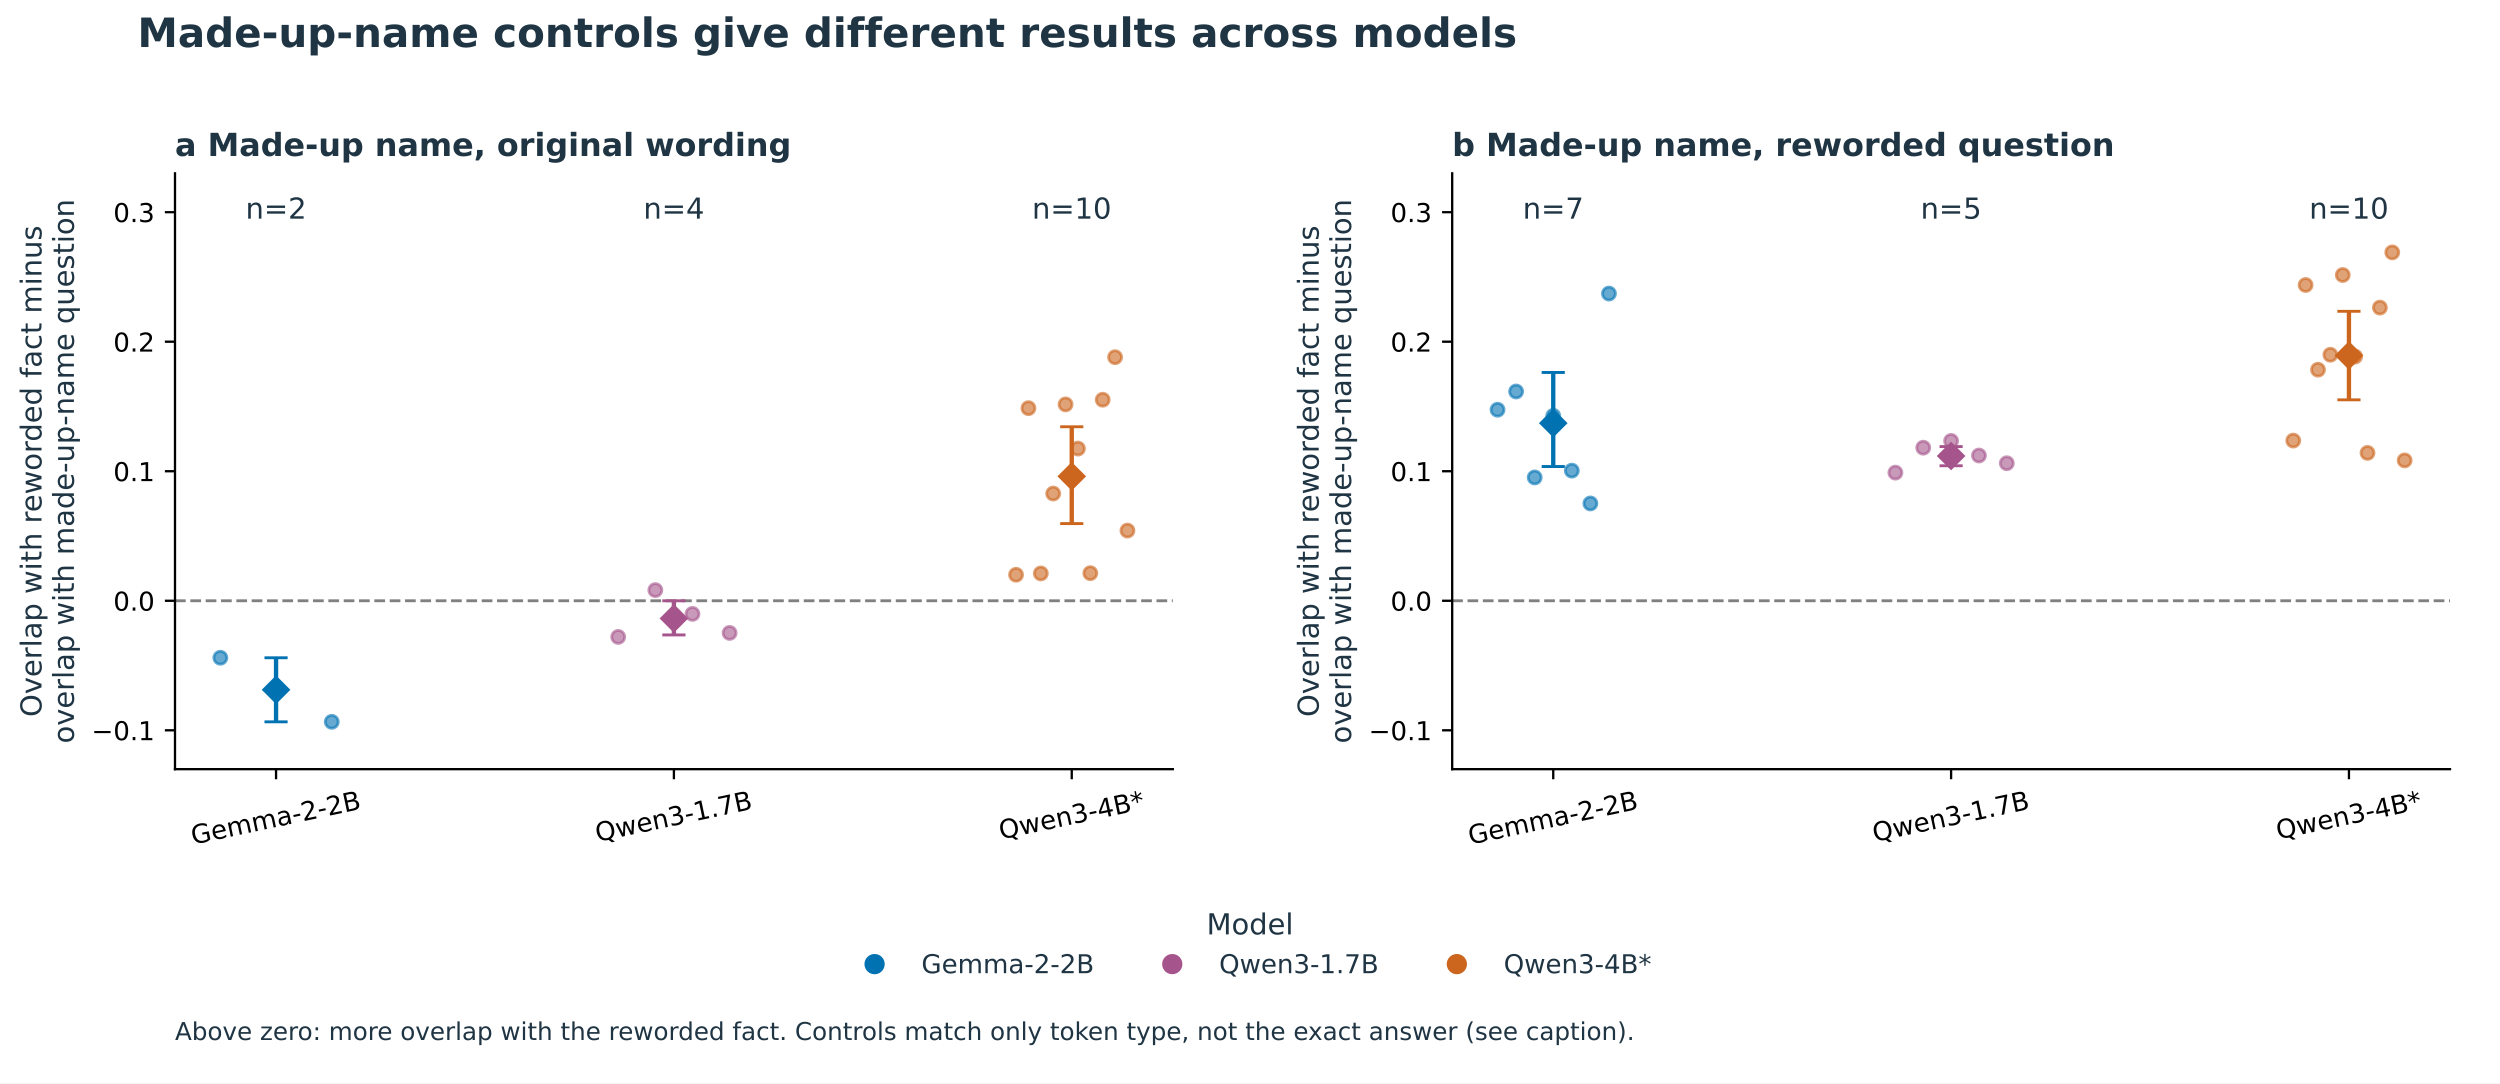
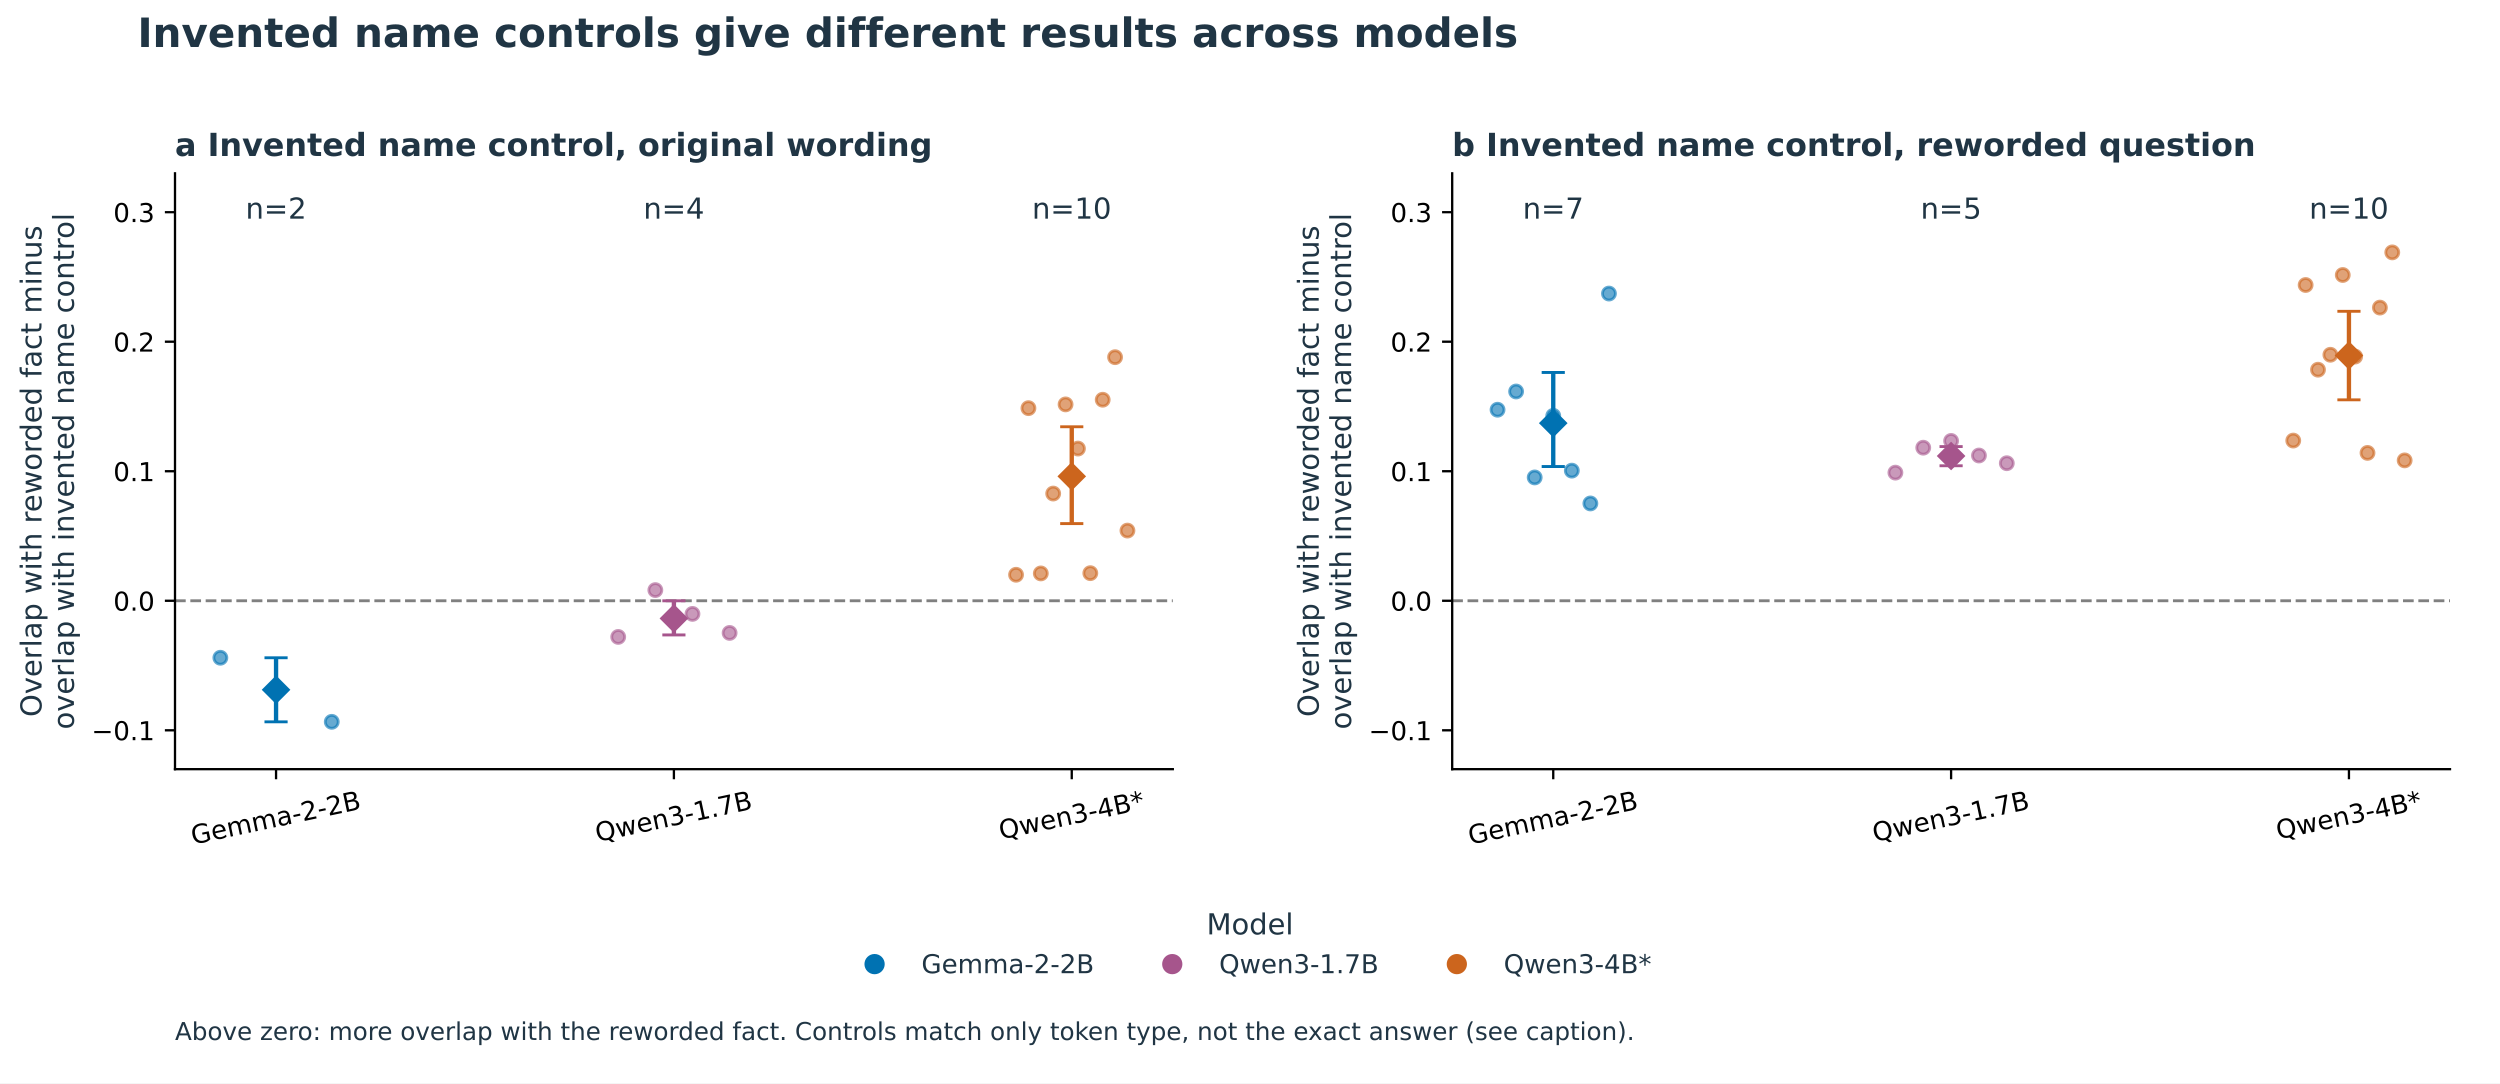
<svg xmlns="http://www.w3.org/2000/svg" xmlns:xlink="http://www.w3.org/1999/xlink" width="864pt" height="374.4pt" viewBox="0 0 864 374.4" version="1.1">
  <defs>
    <style type="text/css">*{stroke-linejoin: round; stroke-linecap: butt}</style>
  </defs>
  <g id="figure_1">
    <g id="patch_1">
      <path d="M 0 374.4  L 864 374.4  L 864 0  L 0 0  z " style="fill: #ffffff" />
    </g>
    <g id="axes_1">
      <g id="patch_2">
        <path d="M 60.48 265.824  L 405.322 265.824  L 405.322 59.904  L 60.48 59.904  z " style="fill: #ffffff" />
      </g>
      <g id="PathCollection_1">
        <defs>
-           <path id="m428a4cf536" d="M 0 2.236  C 0.593 2.236 1.162 2 1.581 1.581  C 2 1.162 2.236 0.593 2.236 0  C 2.236 -0.593 2 -1.162 1.581 -1.581  C 1.162 -2 0.593 -2.236 0 -2.236  C -0.593 -2.236 -1.162 -2 -1.581 -1.581  C -2 -1.162 -2.236 -0.593 -2.236 0  C -2.236 0.593 -2 1.162 -1.581 1.581  C -1.162 2 -0.593 2.236 0 2.236  z " style="stroke: #0072b2; stroke-opacity: 0.6" />
-         </defs>
-         <g clip-path="url(#pdf4bc5b410)">
-           <use xlink:href="#m428a4cf536" x="76.155" y="227.318" style="fill: #0072b2; fill-opacity: 0.6; stroke: #0072b2; stroke-opacity: 0.6" />
+           <path id="mce07e85812" d="M 0 2.236  C 0.593 2.236 1.162 2 1.581 1.581  C 2 1.162 2.236 0.593 2.236 0  C 2.236 -0.593 2 -1.162 1.581 -1.581  C 1.162 -2 0.593 -2.236 0 -2.236  C -0.593 -2.236 -1.162 -2 -1.581 -1.581  C -2 -1.162 -2.236 -0.593 -2.236 0  C -2.236 0.593 -2 1.162 -1.581 1.581  C -1.162 2 -0.593 2.236 0 2.236  z " style="stroke: #0072b2; stroke-opacity: 0.6" />
+         </defs>
+         <g clip-path="url(#p8b7d86ce95)">
+           <use xlink:href="#mce07e85812" x="76.155" y="227.318" style="fill: #0072b2; fill-opacity: 0.6; stroke: #0072b2; stroke-opacity: 0.6" />
        </g>
      </g>
      <g id="PathCollection_2">
-         <g clip-path="url(#pdf4bc5b410)">
-           <use xlink:href="#m428a4cf536" x="114.654" y="249.462" style="fill: #0072b2; fill-opacity: 0.6; stroke: #0072b2; stroke-opacity: 0.6" />
+         <g clip-path="url(#p8b7d86ce95)">
+           <use xlink:href="#mce07e85812" x="114.654" y="249.462" style="fill: #0072b2; fill-opacity: 0.6; stroke: #0072b2; stroke-opacity: 0.6" />
        </g>
      </g>
      <g id="PathCollection_3">
        <defs>
-           <path id="mbee455ad05" d="M 0 2.236  C 0.593 2.236 1.162 2 1.581 1.581  C 2 1.162 2.236 0.593 2.236 0  C 2.236 -0.593 2 -1.162 1.581 -1.581  C 1.162 -2 0.593 -2.236 0 -2.236  C -0.593 -2.236 -1.162 -2 -1.581 -1.581  C -2 -1.162 -2.236 -0.593 -2.236 0  C -2.236 0.593 -2 1.162 -1.581 1.581  C -1.162 2 -0.593 2.236 0 2.236  z " style="stroke: #a6558c; stroke-opacity: 0.6" />
-         </defs>
-         <g clip-path="url(#pdf4bc5b410)">
-           <use xlink:href="#mbee455ad05" x="213.651" y="220.12" style="fill: #a6558c; fill-opacity: 0.6; stroke: #a6558c; stroke-opacity: 0.6" />
+           <path id="m6ac0d9415f" d="M 0 2.236  C 0.593 2.236 1.162 2 1.581 1.581  C 2 1.162 2.236 0.593 2.236 0  C 2.236 -0.593 2 -1.162 1.581 -1.581  C 1.162 -2 0.593 -2.236 0 -2.236  C -0.593 -2.236 -1.162 -2 -1.581 -1.581  C -2 -1.162 -2.236 -0.593 -2.236 0  C -2.236 0.593 -2 1.162 -1.581 1.581  C -1.162 2 -0.593 2.236 0 2.236  z " style="stroke: #a6558c; stroke-opacity: 0.6" />
+         </defs>
+         <g clip-path="url(#p8b7d86ce95)">
+           <use xlink:href="#m6ac0d9415f" x="213.651" y="220.12" style="fill: #a6558c; fill-opacity: 0.6; stroke: #a6558c; stroke-opacity: 0.6" />
        </g>
      </g>
      <g id="PathCollection_4">
-         <g clip-path="url(#pdf4bc5b410)">
-           <use xlink:href="#mbee455ad05" x="226.485" y="203.935" style="fill: #a6558c; fill-opacity: 0.6; stroke: #a6558c; stroke-opacity: 0.6" />
+         <g clip-path="url(#p8b7d86ce95)">
+           <use xlink:href="#m6ac0d9415f" x="226.485" y="203.935" style="fill: #a6558c; fill-opacity: 0.6; stroke: #a6558c; stroke-opacity: 0.6" />
        </g>
      </g>
      <g id="PathCollection_5">
-         <g clip-path="url(#pdf4bc5b410)">
-           <use xlink:href="#mbee455ad05" x="239.318" y="212.162" style="fill: #a6558c; fill-opacity: 0.6; stroke: #a6558c; stroke-opacity: 0.6" />
+         <g clip-path="url(#p8b7d86ce95)">
+           <use xlink:href="#m6ac0d9415f" x="239.318" y="212.162" style="fill: #a6558c; fill-opacity: 0.6; stroke: #a6558c; stroke-opacity: 0.6" />
        </g>
      </g>
      <g id="PathCollection_6">
-         <g clip-path="url(#pdf4bc5b410)">
-           <use xlink:href="#mbee455ad05" x="252.151" y="218.74" style="fill: #a6558c; fill-opacity: 0.6; stroke: #a6558c; stroke-opacity: 0.6" />
+         <g clip-path="url(#p8b7d86ce95)">
+           <use xlink:href="#m6ac0d9415f" x="252.151" y="218.74" style="fill: #a6558c; fill-opacity: 0.6; stroke: #a6558c; stroke-opacity: 0.6" />
        </g>
      </g>
      <g id="PathCollection_7">
        <defs>
-           <path id="m0748b23276" d="M 0 2.236  C 0.593 2.236 1.162 2 1.581 1.581  C 2 1.162 2.236 0.593 2.236 0  C 2.236 -0.593 2 -1.162 1.581 -1.581  C 1.162 -2 0.593 -2.236 0 -2.236  C -0.593 -2.236 -1.162 -2 -1.581 -1.581  C -2 -1.162 -2.236 -0.593 -2.236 0  C -2.236 0.593 -2 1.162 -1.581 1.581  C -1.162 2 -0.593 2.236 0 2.236  z " style="stroke: #cc651d; stroke-opacity: 0.6" />
-         </defs>
-         <g clip-path="url(#pdf4bc5b410)">
-           <use xlink:href="#m0748b23276" x="351.148" y="198.638" style="fill: #cc651d; fill-opacity: 0.6; stroke: #cc651d; stroke-opacity: 0.6" />
+           <path id="mb3a9ea6d5a" d="M 0 2.236  C 0.593 2.236 1.162 2 1.581 1.581  C 2 1.162 2.236 0.593 2.236 0  C 2.236 -0.593 2 -1.162 1.581 -1.581  C 1.162 -2 0.593 -2.236 0 -2.236  C -0.593 -2.236 -1.162 -2 -1.581 -1.581  C -2 -1.162 -2.236 -0.593 -2.236 0  C -2.236 0.593 -2 1.162 -1.581 1.581  C -1.162 2 -0.593 2.236 0 2.236  z " style="stroke: #cc651d; stroke-opacity: 0.6" />
+         </defs>
+         <g clip-path="url(#p8b7d86ce95)">
+           <use xlink:href="#mb3a9ea6d5a" x="351.148" y="198.638" style="fill: #cc651d; fill-opacity: 0.6; stroke: #cc651d; stroke-opacity: 0.6" />
        </g>
      </g>
      <g id="PathCollection_8">
-         <g clip-path="url(#pdf4bc5b410)">
-           <use xlink:href="#m0748b23276" x="355.426" y="141.059" style="fill: #cc651d; fill-opacity: 0.6; stroke: #cc651d; stroke-opacity: 0.6" />
+         <g clip-path="url(#p8b7d86ce95)">
+           <use xlink:href="#mb3a9ea6d5a" x="355.426" y="141.059" style="fill: #cc651d; fill-opacity: 0.6; stroke: #cc651d; stroke-opacity: 0.6" />
        </g>
      </g>
      <g id="PathCollection_9">
-         <g clip-path="url(#pdf4bc5b410)">
-           <use xlink:href="#m0748b23276" x="359.704" y="198.173" style="fill: #cc651d; fill-opacity: 0.6; stroke: #cc651d; stroke-opacity: 0.6" />
+         <g clip-path="url(#p8b7d86ce95)">
+           <use xlink:href="#mb3a9ea6d5a" x="359.704" y="198.173" style="fill: #cc651d; fill-opacity: 0.6; stroke: #cc651d; stroke-opacity: 0.6" />
        </g>
      </g>
      <g id="PathCollection_10">
-         <g clip-path="url(#pdf4bc5b410)">
-           <use xlink:href="#m0748b23276" x="363.981" y="170.572" style="fill: #cc651d; fill-opacity: 0.6; stroke: #cc651d; stroke-opacity: 0.6" />
+         <g clip-path="url(#p8b7d86ce95)">
+           <use xlink:href="#mb3a9ea6d5a" x="363.981" y="170.572" style="fill: #cc651d; fill-opacity: 0.6; stroke: #cc651d; stroke-opacity: 0.6" />
        </g>
      </g>
      <g id="PathCollection_11">
-         <g clip-path="url(#pdf4bc5b410)">
-           <use xlink:href="#m0748b23276" x="368.259" y="139.76" style="fill: #cc651d; fill-opacity: 0.6; stroke: #cc651d; stroke-opacity: 0.6" />
+         <g clip-path="url(#p8b7d86ce95)">
+           <use xlink:href="#mb3a9ea6d5a" x="368.259" y="139.76" style="fill: #cc651d; fill-opacity: 0.6; stroke: #cc651d; stroke-opacity: 0.6" />
        </g>
      </g>
      <g id="PathCollection_12">
-         <g clip-path="url(#pdf4bc5b410)">
-           <use xlink:href="#m0748b23276" x="372.537" y="155.029" style="fill: #cc651d; fill-opacity: 0.6; stroke: #cc651d; stroke-opacity: 0.6" />
+         <g clip-path="url(#p8b7d86ce95)">
+           <use xlink:href="#mb3a9ea6d5a" x="372.537" y="155.029" style="fill: #cc651d; fill-opacity: 0.6; stroke: #cc651d; stroke-opacity: 0.6" />
        </g>
      </g>
      <g id="PathCollection_13">
-         <g clip-path="url(#pdf4bc5b410)">
-           <use xlink:href="#m0748b23276" x="376.814" y="198.086" style="fill: #cc651d; fill-opacity: 0.6; stroke: #cc651d; stroke-opacity: 0.6" />
+         <g clip-path="url(#p8b7d86ce95)">
+           <use xlink:href="#mb3a9ea6d5a" x="376.814" y="198.086" style="fill: #cc651d; fill-opacity: 0.6; stroke: #cc651d; stroke-opacity: 0.6" />
        </g>
      </g>
      <g id="PathCollection_14">
-         <g clip-path="url(#pdf4bc5b410)">
-           <use xlink:href="#m0748b23276" x="381.092" y="138.149" style="fill: #cc651d; fill-opacity: 0.6; stroke: #cc651d; stroke-opacity: 0.6" />
+         <g clip-path="url(#p8b7d86ce95)">
+           <use xlink:href="#mb3a9ea6d5a" x="381.092" y="138.149" style="fill: #cc651d; fill-opacity: 0.6; stroke: #cc651d; stroke-opacity: 0.6" />
        </g>
      </g>
      <g id="PathCollection_15">
-         <g clip-path="url(#pdf4bc5b410)">
-           <use xlink:href="#m0748b23276" x="385.37" y="123.443" style="fill: #cc651d; fill-opacity: 0.6; stroke: #cc651d; stroke-opacity: 0.6" />
+         <g clip-path="url(#p8b7d86ce95)">
+           <use xlink:href="#mb3a9ea6d5a" x="385.37" y="123.443" style="fill: #cc651d; fill-opacity: 0.6; stroke: #cc651d; stroke-opacity: 0.6" />
        </g>
      </g>
      <g id="PathCollection_16">
-         <g clip-path="url(#pdf4bc5b410)">
-           <use xlink:href="#m0748b23276" x="389.647" y="183.371" style="fill: #cc651d; fill-opacity: 0.6; stroke: #cc651d; stroke-opacity: 0.6" />
+         <g clip-path="url(#p8b7d86ce95)">
+           <use xlink:href="#mb3a9ea6d5a" x="389.647" y="183.371" style="fill: #cc651d; fill-opacity: 0.6; stroke: #cc651d; stroke-opacity: 0.6" />
        </g>
      </g>
      <g id="matplotlib.axis_1">
        <g id="xtick_1">
          <g id="line2d_1">
            <defs>
-               <path id="m6f90f4db94" d="M 0 0  L 0 3.5  " style="stroke: #000000; stroke-width: 0.8" />
+               <path id="m51aa0e4237" d="M 0 0  L 0 3.5  " style="stroke: #000000; stroke-width: 0.8" />
            </defs>
            <g>
-               <use xlink:href="#m6f90f4db94" x="95.404" y="265.824" style="stroke: #000000; stroke-width: 0.8" />
+               <use xlink:href="#m51aa0e4237" x="95.404" y="265.824" style="stroke: #000000; stroke-width: 0.8" />
            </g>
          </g>
          <g id="text_1">
            <text style="font-size: 9px; font-family: 'DejaVu Sans'" transform="translate(66.732 291.9216) rotate(-12)">Gemma-2-2B</text>
          </g>
        </g>
        <g id="xtick_2">
          <g id="line2d_2">
            <g>
-               <use xlink:href="#m6f90f4db94" x="232.901" y="265.824" style="stroke: #000000; stroke-width: 0.8" />
+               <use xlink:href="#m51aa0e4237" x="232.901" y="265.824" style="stroke: #000000; stroke-width: 0.8" />
            </g>
          </g>
          <g id="text_2">
            <text style="font-size: 9px; font-family: 'DejaVu Sans'" transform="translate(206.4462 290.979) rotate(-12)">Qwen3-1.7B</text>
          </g>
        </g>
        <g id="xtick_3">
          <g id="line2d_3">
            <g>
-               <use xlink:href="#m6f90f4db94" x="370.398" y="265.824" style="stroke: #000000; stroke-width: 0.8" />
+               <use xlink:href="#m51aa0e4237" x="370.398" y="265.824" style="stroke: #000000; stroke-width: 0.8" />
            </g>
          </g>
          <g id="text_3">
            <text style="font-size: 9px; font-family: 'DejaVu Sans'" transform="translate(345.9417 290.1293) rotate(-12)">Qwen3-4B*</text>
          </g>
        </g>
      </g>
      <g id="matplotlib.axis_2">
        <g id="ytick_1">
          <g id="line2d_4">
            <defs>
-               <path id="mbe789cdf51" d="M 0 0  L -3.5 0  " style="stroke: #000000; stroke-width: 0.8" />
+               <path id="mc312d9c169" d="M 0 0  L -3.5 0  " style="stroke: #000000; stroke-width: 0.8" />
            </defs>
            <g>
-               <use xlink:href="#mbe789cdf51" x="60.48" y="252.394" style="stroke: #000000; stroke-width: 0.8" />
+               <use xlink:href="#mc312d9c169" x="60.48" y="252.394" style="stroke: #000000; stroke-width: 0.8" />
            </g>
          </g>
          <g id="text_4">
            <text style="font-size: 9px; font-family: 'DejaVu Sans'; text-anchor: end" x="53.48" y="255.814" transform="rotate(-0 53.48 255.8137)">−0.1</text>
          </g>
        </g>
        <g id="ytick_2">
          <g id="line2d_5">
            <g>
-               <use xlink:href="#mbe789cdf51" x="60.48" y="207.629" style="stroke: #000000; stroke-width: 0.8" />
+               <use xlink:href="#mc312d9c169" x="60.48" y="207.629" style="stroke: #000000; stroke-width: 0.8" />
            </g>
          </g>
          <g id="text_5">
            <text style="font-size: 9px; font-family: 'DejaVu Sans'; text-anchor: end" x="53.48" y="211.049" transform="rotate(-0 53.48 211.0485)">0.0</text>
          </g>
        </g>
        <g id="ytick_3">
          <g id="line2d_6">
            <g>
-               <use xlink:href="#mbe789cdf51" x="60.48" y="162.864" style="stroke: #000000; stroke-width: 0.8" />
+               <use xlink:href="#mc312d9c169" x="60.48" y="162.864" style="stroke: #000000; stroke-width: 0.8" />
            </g>
          </g>
          <g id="text_6">
            <text style="font-size: 9px; font-family: 'DejaVu Sans'; text-anchor: end" x="53.48" y="166.283" transform="rotate(-0 53.48 166.2833)">0.1</text>
          </g>
        </g>
        <g id="ytick_4">
          <g id="line2d_7">
            <g>
-               <use xlink:href="#mbe789cdf51" x="60.48" y="118.099" style="stroke: #000000; stroke-width: 0.8" />
+               <use xlink:href="#mc312d9c169" x="60.48" y="118.099" style="stroke: #000000; stroke-width: 0.8" />
            </g>
          </g>
          <g id="text_7">
            <text style="font-size: 9px; font-family: 'DejaVu Sans'; text-anchor: end" x="53.48" y="121.518" transform="rotate(-0 53.48 121.5181)">0.2</text>
          </g>
        </g>
        <g id="ytick_5">
          <g id="line2d_8">
            <g>
-               <use xlink:href="#mbe789cdf51" x="60.48" y="73.334" style="stroke: #000000; stroke-width: 0.8" />
+               <use xlink:href="#mc312d9c169" x="60.48" y="73.334" style="stroke: #000000; stroke-width: 0.8" />
            </g>
          </g>
          <g id="text_8">
            <text style="font-size: 9px; font-family: 'DejaVu Sans'; text-anchor: end" x="53.48" y="76.753" transform="rotate(-0 53.48 76.75286)">0.3</text>
          </g>
        </g>
        <g id="text_9">
          <text style="font-size: 10px; font-family: 'DejaVu Sans'; fill: #203544" transform="translate(14.34797 247.7781) rotate(-90)">Overlap with reworded fact minus</text>
-           <text style="font-size: 10px; font-family: 'DejaVu Sans'; fill: #203544" transform="translate(25.54578 256.9335) rotate(-90)">overlap with made-up-name question</text>
+           <text style="font-size: 10px; font-family: 'DejaVu Sans'; fill: #203544" transform="translate(25.54578 252.0874) rotate(-90)">overlap with invented name control</text>
        </g>
      </g>
      <g id="line2d_9">
-         <path d="M 60.48 207.629  L 405.322 207.629  " clip-path="url(#pdf4bc5b410)" style="fill: none; stroke-dasharray: 3.7,1.6; stroke-dashoffset: 0; stroke: #808080" />
+         <path d="M 60.48 207.629  L 405.322 207.629  " clip-path="url(#p8b7d86ce95)" style="fill: none; stroke-dasharray: 3.7,1.6; stroke-dashoffset: 0; stroke: #808080" />
      </g>
      <g id="patch_3">
        <path d="M 60.48 265.824  L 60.48 59.904  " style="fill: none; stroke: #000000; stroke-width: 0.8; stroke-linejoin: miter; stroke-linecap: square" />
      </g>
      <g id="patch_4">
        <path d="M 60.48 265.824  L 405.322 265.824  " style="fill: none; stroke: #000000; stroke-width: 0.8; stroke-linejoin: miter; stroke-linecap: square" />
      </g>
      <g id="text_10">
        <text style="font-size: 10px; font-family: 'DejaVu Sans'; text-anchor: middle; fill: #203544" x="95.404" y="75.572" transform="rotate(-0 95.4042 75.57183)">n=2</text>
      </g>
      <g id="text_11">
        <text style="font-size: 10px; font-family: 'DejaVu Sans'; text-anchor: middle; fill: #203544" x="232.901" y="75.572" transform="rotate(-0 232.9011 75.57183)">n=4</text>
      </g>
      <g id="text_12">
        <text style="font-size: 10px; font-family: 'DejaVu Sans'; text-anchor: middle; fill: #203544" x="370.398" y="75.572" transform="rotate(-0 370.3979 75.57183)">n=10</text>
      </g>
      <g id="text_13">
-         <text style="font-weight: 600; font-size: 11px; font-family: 'DejaVu Sans'; text-anchor: start; fill: #203544" x="60.48" y="53.904" transform="rotate(-0 60.48 53.904)">a  Made-up name, original wording</text>
+         <text style="font-weight: 600; font-size: 11px; font-family: 'DejaVu Sans'; text-anchor: start; fill: #203544" x="60.48" y="53.904" transform="rotate(-0 60.48 53.904)">a  Invented name control, original wording</text>
      </g>
      <g id="LineCollection_1">
-         <path d="M 95.404 249.462  L 95.404 227.318  " clip-path="url(#pdf4bc5b410)" style="fill: none; stroke: #0072b2; stroke-width: 1.5" />
+         <path d="M 95.404 249.462  L 95.404 227.318  " clip-path="url(#p8b7d86ce95)" style="fill: none; stroke: #0072b2; stroke-width: 1.5" />
      </g>
      <g id="line2d_10">
        <defs>
-           <path id="m89c13290b6" d="M 4 0  L -4 -0  " style="stroke: #0072b2" />
-         </defs>
-         <g clip-path="url(#pdf4bc5b410)">
-           <use xlink:href="#m89c13290b6" x="95.404" y="249.462" style="fill: #0072b2; stroke: #0072b2" />
+           <path id="m87090178d3" d="M 4 0  L -4 -0  " style="stroke: #0072b2" />
+         </defs>
+         <g clip-path="url(#p8b7d86ce95)">
+           <use xlink:href="#m87090178d3" x="95.404" y="249.462" style="fill: #0072b2; stroke: #0072b2" />
        </g>
      </g>
      <g id="line2d_11">
-         <g clip-path="url(#pdf4bc5b410)">
-           <use xlink:href="#m89c13290b6" x="95.404" y="227.318" style="fill: #0072b2; stroke: #0072b2" />
+         <g clip-path="url(#p8b7d86ce95)">
+           <use xlink:href="#m87090178d3" x="95.404" y="227.318" style="fill: #0072b2; stroke: #0072b2" />
        </g>
      </g>
      <g id="LineCollection_2">
-         <path d="M 232.901 219.43  L 232.901 207.636  " clip-path="url(#pdf4bc5b410)" style="fill: none; stroke: #a6558c; stroke-width: 1.5" />
+         <path d="M 232.901 219.43  L 232.901 207.636  " clip-path="url(#p8b7d86ce95)" style="fill: none; stroke: #a6558c; stroke-width: 1.5" />
      </g>
      <g id="line2d_12">
        <defs>
-           <path id="mfc92eb6864" d="M 4 0  L -4 -0  " style="stroke: #a6558c" />
-         </defs>
-         <g clip-path="url(#pdf4bc5b410)">
-           <use xlink:href="#mfc92eb6864" x="232.901" y="219.43" style="fill: #a6558c; stroke: #a6558c" />
+           <path id="mb240dca8a4" d="M 4 0  L -4 -0  " style="stroke: #a6558c" />
+         </defs>
+         <g clip-path="url(#p8b7d86ce95)">
+           <use xlink:href="#mb240dca8a4" x="232.901" y="219.43" style="fill: #a6558c; stroke: #a6558c" />
        </g>
      </g>
      <g id="line2d_13">
-         <g clip-path="url(#pdf4bc5b410)">
-           <use xlink:href="#mfc92eb6864" x="232.901" y="207.636" style="fill: #a6558c; stroke: #a6558c" />
+         <g clip-path="url(#p8b7d86ce95)">
+           <use xlink:href="#mb240dca8a4" x="232.901" y="207.636" style="fill: #a6558c; stroke: #a6558c" />
        </g>
      </g>
      <g id="LineCollection_3">
-         <path d="M 370.398 180.959  L 370.398 147.487  " clip-path="url(#pdf4bc5b410)" style="fill: none; stroke: #cc651d; stroke-width: 1.5" />
+         <path d="M 370.398 180.959  L 370.398 147.487  " clip-path="url(#p8b7d86ce95)" style="fill: none; stroke: #cc651d; stroke-width: 1.5" />
      </g>
      <g id="line2d_14">
        <defs>
-           <path id="ma5274079fa" d="M 4 0  L -4 -0  " style="stroke: #cc651d" />
-         </defs>
-         <g clip-path="url(#pdf4bc5b410)">
-           <use xlink:href="#ma5274079fa" x="370.398" y="180.959" style="fill: #cc651d; stroke: #cc651d" />
+           <path id="m9deb7e53f1" d="M 4 0  L -4 -0  " style="stroke: #cc651d" />
+         </defs>
+         <g clip-path="url(#p8b7d86ce95)">
+           <use xlink:href="#m9deb7e53f1" x="370.398" y="180.959" style="fill: #cc651d; stroke: #cc651d" />
        </g>
      </g>
      <g id="line2d_15">
-         <g clip-path="url(#pdf4bc5b410)">
-           <use xlink:href="#ma5274079fa" x="370.398" y="147.487" style="fill: #cc651d; stroke: #cc651d" />
+         <g clip-path="url(#p8b7d86ce95)">
+           <use xlink:href="#m9deb7e53f1" x="370.398" y="147.487" style="fill: #cc651d; stroke: #cc651d" />
        </g>
      </g>
      <g id="line2d_16">
        <defs>
-           <path id="m266b194931" d="M 0 4.243  L 4.243 0  L 0 -4.243  L -4.243 0  z " style="stroke: #0072b2; stroke-linejoin: miter" />
-         </defs>
-         <g clip-path="url(#pdf4bc5b410)">
-           <use xlink:href="#m266b194931" x="95.404" y="238.39" style="fill: #0072b2; stroke: #0072b2; stroke-linejoin: miter" />
+           <path id="m893ee6ec3e" d="M 0 4.243  L 4.243 0  L 0 -4.243  L -4.243 0  z " style="stroke: #0072b2; stroke-linejoin: miter" />
+         </defs>
+         <g clip-path="url(#p8b7d86ce95)">
+           <use xlink:href="#m893ee6ec3e" x="95.404" y="238.39" style="fill: #0072b2; stroke: #0072b2; stroke-linejoin: miter" />
        </g>
      </g>
      <g id="line2d_17">
        <defs>
-           <path id="m9261fad1b2" d="M 0 4.243  L 4.243 0  L 0 -4.243  L -4.243 0  z " style="stroke: #a6558c; stroke-linejoin: miter" />
-         </defs>
-         <g clip-path="url(#pdf4bc5b410)">
-           <use xlink:href="#m9261fad1b2" x="232.901" y="213.739" style="fill: #a6558c; stroke: #a6558c; stroke-linejoin: miter" />
+           <path id="mfbad003019" d="M 0 4.243  L 4.243 0  L 0 -4.243  L -4.243 0  z " style="stroke: #a6558c; stroke-linejoin: miter" />
+         </defs>
+         <g clip-path="url(#p8b7d86ce95)">
+           <use xlink:href="#mfbad003019" x="232.901" y="213.739" style="fill: #a6558c; stroke: #a6558c; stroke-linejoin: miter" />
        </g>
      </g>
      <g id="line2d_18">
        <defs>
-           <path id="m94b05f3bdf" d="M 0 4.243  L 4.243 0  L 0 -4.243  L -4.243 0  z " style="stroke: #cc651d; stroke-linejoin: miter" />
-         </defs>
-         <g clip-path="url(#pdf4bc5b410)">
-           <use xlink:href="#m94b05f3bdf" x="370.398" y="164.628" style="fill: #cc651d; stroke: #cc651d; stroke-linejoin: miter" />
+           <path id="me3682ab020" d="M 0 4.243  L 4.243 0  L 0 -4.243  L -4.243 0  z " style="stroke: #cc651d; stroke-linejoin: miter" />
+         </defs>
+         <g clip-path="url(#p8b7d86ce95)">
+           <use xlink:href="#me3682ab020" x="370.398" y="164.628" style="fill: #cc651d; stroke: #cc651d; stroke-linejoin: miter" />
        </g>
      </g>
    </g>
    <g id="axes_2">
      <g id="patch_5">
        <path d="M 501.878 265.824  L 846.72 265.824  L 846.72 59.904  L 501.878 59.904  z " style="fill: #ffffff" />
      </g>
      <g id="PathCollection_17">
-         <g clip-path="url(#p6a4946897c)">
-           <use xlink:href="#m428a4cf536" x="517.553" y="141.602" style="fill: #0072b2; fill-opacity: 0.6; stroke: #0072b2; stroke-opacity: 0.6" />
+         <g clip-path="url(#p68ec169f83)">
+           <use xlink:href="#mce07e85812" x="517.553" y="141.602" style="fill: #0072b2; fill-opacity: 0.6; stroke: #0072b2; stroke-opacity: 0.6" />
        </g>
      </g>
      <g id="PathCollection_18">
-         <g clip-path="url(#p6a4946897c)">
-           <use xlink:href="#m428a4cf536" x="523.969" y="135.3" style="fill: #0072b2; fill-opacity: 0.6; stroke: #0072b2; stroke-opacity: 0.6" />
+         <g clip-path="url(#p68ec169f83)">
+           <use xlink:href="#mce07e85812" x="523.969" y="135.3" style="fill: #0072b2; fill-opacity: 0.6; stroke: #0072b2; stroke-opacity: 0.6" />
        </g>
      </g>
      <g id="PathCollection_19">
-         <g clip-path="url(#p6a4946897c)">
-           <use xlink:href="#m428a4cf536" x="530.386" y="165.003" style="fill: #0072b2; fill-opacity: 0.6; stroke: #0072b2; stroke-opacity: 0.6" />
+         <g clip-path="url(#p68ec169f83)">
+           <use xlink:href="#mce07e85812" x="530.386" y="165.003" style="fill: #0072b2; fill-opacity: 0.6; stroke: #0072b2; stroke-opacity: 0.6" />
        </g>
      </g>
      <g id="PathCollection_20">
-         <g clip-path="url(#p6a4946897c)">
-           <use xlink:href="#m428a4cf536" x="536.802" y="143.702" style="fill: #0072b2; fill-opacity: 0.6; stroke: #0072b2; stroke-opacity: 0.6" />
+         <g clip-path="url(#p68ec169f83)">
+           <use xlink:href="#mce07e85812" x="536.802" y="143.702" style="fill: #0072b2; fill-opacity: 0.6; stroke: #0072b2; stroke-opacity: 0.6" />
        </g>
      </g>
      <g id="PathCollection_21">
-         <g clip-path="url(#p6a4946897c)">
-           <use xlink:href="#m428a4cf536" x="543.219" y="162.653" style="fill: #0072b2; fill-opacity: 0.6; stroke: #0072b2; stroke-opacity: 0.6" />
+         <g clip-path="url(#p68ec169f83)">
+           <use xlink:href="#mce07e85812" x="543.219" y="162.653" style="fill: #0072b2; fill-opacity: 0.6; stroke: #0072b2; stroke-opacity: 0.6" />
        </g>
      </g>
      <g id="PathCollection_22">
-         <g clip-path="url(#p6a4946897c)">
-           <use xlink:href="#m428a4cf536" x="549.635" y="173.993" style="fill: #0072b2; fill-opacity: 0.6; stroke: #0072b2; stroke-opacity: 0.6" />
+         <g clip-path="url(#p68ec169f83)">
+           <use xlink:href="#mce07e85812" x="549.635" y="173.993" style="fill: #0072b2; fill-opacity: 0.6; stroke: #0072b2; stroke-opacity: 0.6" />
        </g>
      </g>
      <g id="PathCollection_23">
-         <g clip-path="url(#p6a4946897c)">
-           <use xlink:href="#m428a4cf536" x="556.052" y="101.453" style="fill: #0072b2; fill-opacity: 0.6; stroke: #0072b2; stroke-opacity: 0.6" />
+         <g clip-path="url(#p68ec169f83)">
+           <use xlink:href="#mce07e85812" x="556.052" y="101.453" style="fill: #0072b2; fill-opacity: 0.6; stroke: #0072b2; stroke-opacity: 0.6" />
        </g>
      </g>
      <g id="PathCollection_24">
-         <g clip-path="url(#p6a4946897c)">
-           <use xlink:href="#mbee455ad05" x="655.049" y="163.345" style="fill: #a6558c; fill-opacity: 0.6; stroke: #a6558c; stroke-opacity: 0.6" />
+         <g clip-path="url(#p68ec169f83)">
+           <use xlink:href="#m6ac0d9415f" x="655.049" y="163.345" style="fill: #a6558c; fill-opacity: 0.6; stroke: #a6558c; stroke-opacity: 0.6" />
        </g>
      </g>
      <g id="PathCollection_25">
-         <g clip-path="url(#p6a4946897c)">
-           <use xlink:href="#mbee455ad05" x="664.674" y="154.725" style="fill: #a6558c; fill-opacity: 0.6; stroke: #a6558c; stroke-opacity: 0.6" />
+         <g clip-path="url(#p68ec169f83)">
+           <use xlink:href="#m6ac0d9415f" x="664.674" y="154.725" style="fill: #a6558c; fill-opacity: 0.6; stroke: #a6558c; stroke-opacity: 0.6" />
        </g>
      </g>
      <g id="PathCollection_26">
-         <g clip-path="url(#p6a4946897c)">
-           <use xlink:href="#mbee455ad05" x="674.299" y="152.382" style="fill: #a6558c; fill-opacity: 0.6; stroke: #a6558c; stroke-opacity: 0.6" />
+         <g clip-path="url(#p68ec169f83)">
+           <use xlink:href="#m6ac0d9415f" x="674.299" y="152.382" style="fill: #a6558c; fill-opacity: 0.6; stroke: #a6558c; stroke-opacity: 0.6" />
        </g>
      </g>
      <g id="PathCollection_27">
-         <g clip-path="url(#p6a4946897c)">
-           <use xlink:href="#mbee455ad05" x="683.924" y="157.425" style="fill: #a6558c; fill-opacity: 0.6; stroke: #a6558c; stroke-opacity: 0.6" />
+         <g clip-path="url(#p68ec169f83)">
+           <use xlink:href="#m6ac0d9415f" x="683.924" y="157.425" style="fill: #a6558c; fill-opacity: 0.6; stroke: #a6558c; stroke-opacity: 0.6" />
        </g>
      </g>
      <g id="PathCollection_28">
-         <g clip-path="url(#p6a4946897c)">
-           <use xlink:href="#mbee455ad05" x="693.549" y="160.088" style="fill: #a6558c; fill-opacity: 0.6; stroke: #a6558c; stroke-opacity: 0.6" />
+         <g clip-path="url(#p68ec169f83)">
+           <use xlink:href="#m6ac0d9415f" x="693.549" y="160.088" style="fill: #a6558c; fill-opacity: 0.6; stroke: #a6558c; stroke-opacity: 0.6" />
        </g>
      </g>
      <g id="PathCollection_29">
-         <g clip-path="url(#p6a4946897c)">
-           <use xlink:href="#m0748b23276" x="792.546" y="152.262" style="fill: #cc651d; fill-opacity: 0.6; stroke: #cc651d; stroke-opacity: 0.6" />
+         <g clip-path="url(#p68ec169f83)">
+           <use xlink:href="#mb3a9ea6d5a" x="792.546" y="152.262" style="fill: #cc651d; fill-opacity: 0.6; stroke: #cc651d; stroke-opacity: 0.6" />
        </g>
      </g>
      <g id="PathCollection_30">
-         <g clip-path="url(#p6a4946897c)">
-           <use xlink:href="#m0748b23276" x="796.824" y="98.495" style="fill: #cc651d; fill-opacity: 0.6; stroke: #cc651d; stroke-opacity: 0.6" />
+         <g clip-path="url(#p68ec169f83)">
+           <use xlink:href="#mb3a9ea6d5a" x="796.824" y="98.495" style="fill: #cc651d; fill-opacity: 0.6; stroke: #cc651d; stroke-opacity: 0.6" />
        </g>
      </g>
      <g id="PathCollection_31">
-         <g clip-path="url(#p6a4946897c)">
-           <use xlink:href="#m0748b23276" x="801.102" y="127.771" style="fill: #cc651d; fill-opacity: 0.6; stroke: #cc651d; stroke-opacity: 0.6" />
+         <g clip-path="url(#p68ec169f83)">
+           <use xlink:href="#mb3a9ea6d5a" x="801.102" y="127.771" style="fill: #cc651d; fill-opacity: 0.6; stroke: #cc651d; stroke-opacity: 0.6" />
        </g>
      </g>
      <g id="PathCollection_32">
-         <g clip-path="url(#p6a4946897c)">
-           <use xlink:href="#m0748b23276" x="805.379" y="122.603" style="fill: #cc651d; fill-opacity: 0.6; stroke: #cc651d; stroke-opacity: 0.6" />
+         <g clip-path="url(#p68ec169f83)">
+           <use xlink:href="#mb3a9ea6d5a" x="805.379" y="122.603" style="fill: #cc651d; fill-opacity: 0.6; stroke: #cc651d; stroke-opacity: 0.6" />
        </g>
      </g>
      <g id="PathCollection_33">
-         <g clip-path="url(#p6a4946897c)">
-           <use xlink:href="#m0748b23276" x="809.657" y="95.038" style="fill: #cc651d; fill-opacity: 0.6; stroke: #cc651d; stroke-opacity: 0.6" />
+         <g clip-path="url(#p68ec169f83)">
+           <use xlink:href="#mb3a9ea6d5a" x="809.657" y="95.038" style="fill: #cc651d; fill-opacity: 0.6; stroke: #cc651d; stroke-opacity: 0.6" />
        </g>
      </g>
      <g id="PathCollection_34">
-         <g clip-path="url(#p6a4946897c)">
-           <use xlink:href="#m0748b23276" x="813.935" y="123.231" style="fill: #cc651d; fill-opacity: 0.6; stroke: #cc651d; stroke-opacity: 0.6" />
+         <g clip-path="url(#p68ec169f83)">
+           <use xlink:href="#mb3a9ea6d5a" x="813.935" y="123.231" style="fill: #cc651d; fill-opacity: 0.6; stroke: #cc651d; stroke-opacity: 0.6" />
        </g>
      </g>
      <g id="PathCollection_35">
-         <g clip-path="url(#p6a4946897c)">
-           <use xlink:href="#m0748b23276" x="818.212" y="156.522" style="fill: #cc651d; fill-opacity: 0.6; stroke: #cc651d; stroke-opacity: 0.6" />
+         <g clip-path="url(#p68ec169f83)">
+           <use xlink:href="#mb3a9ea6d5a" x="818.212" y="156.522" style="fill: #cc651d; fill-opacity: 0.6; stroke: #cc651d; stroke-opacity: 0.6" />
        </g>
      </g>
      <g id="PathCollection_36">
-         <g clip-path="url(#p6a4946897c)">
-           <use xlink:href="#m0748b23276" x="822.49" y="106.305" style="fill: #cc651d; fill-opacity: 0.6; stroke: #cc651d; stroke-opacity: 0.6" />
+         <g clip-path="url(#p68ec169f83)">
+           <use xlink:href="#mb3a9ea6d5a" x="822.49" y="106.305" style="fill: #cc651d; fill-opacity: 0.6; stroke: #cc651d; stroke-opacity: 0.6" />
        </g>
      </g>
      <g id="PathCollection_37">
-         <g clip-path="url(#p6a4946897c)">
-           <use xlink:href="#m0748b23276" x="826.768" y="87.224" style="fill: #cc651d; fill-opacity: 0.6; stroke: #cc651d; stroke-opacity: 0.6" />
+         <g clip-path="url(#p68ec169f83)">
+           <use xlink:href="#mb3a9ea6d5a" x="826.768" y="87.224" style="fill: #cc651d; fill-opacity: 0.6; stroke: #cc651d; stroke-opacity: 0.6" />
        </g>
      </g>
      <g id="PathCollection_38">
-         <g clip-path="url(#p6a4946897c)">
-           <use xlink:href="#m0748b23276" x="831.045" y="159.107" style="fill: #cc651d; fill-opacity: 0.6; stroke: #cc651d; stroke-opacity: 0.6" />
+         <g clip-path="url(#p68ec169f83)">
+           <use xlink:href="#mb3a9ea6d5a" x="831.045" y="159.107" style="fill: #cc651d; fill-opacity: 0.6; stroke: #cc651d; stroke-opacity: 0.6" />
        </g>
      </g>
      <g id="matplotlib.axis_3">
        <g id="xtick_4">
          <g id="line2d_19">
            <g>
-               <use xlink:href="#m6f90f4db94" x="536.802" y="265.824" style="stroke: #000000; stroke-width: 0.8" />
+               <use xlink:href="#m51aa0e4237" x="536.802" y="265.824" style="stroke: #000000; stroke-width: 0.8" />
            </g>
          </g>
          <g id="text_14">
            <text style="font-size: 9px; font-family: 'DejaVu Sans'" transform="translate(508.1299 291.9216) rotate(-12)">Gemma-2-2B</text>
          </g>
        </g>
        <g id="xtick_5">
          <g id="line2d_20">
            <g>
-               <use xlink:href="#m6f90f4db94" x="674.299" y="265.824" style="stroke: #000000; stroke-width: 0.8" />
+               <use xlink:href="#m51aa0e4237" x="674.299" y="265.824" style="stroke: #000000; stroke-width: 0.8" />
            </g>
          </g>
          <g id="text_15">
            <text style="font-size: 9px; font-family: 'DejaVu Sans'" transform="translate(647.8441 290.979) rotate(-12)">Qwen3-1.7B</text>
          </g>
        </g>
        <g id="xtick_6">
          <g id="line2d_21">
            <g>
-               <use xlink:href="#m6f90f4db94" x="811.796" y="265.824" style="stroke: #000000; stroke-width: 0.8" />
+               <use xlink:href="#m51aa0e4237" x="811.796" y="265.824" style="stroke: #000000; stroke-width: 0.8" />
            </g>
          </g>
          <g id="text_16">
            <text style="font-size: 9px; font-family: 'DejaVu Sans'" transform="translate(787.3396 290.1293) rotate(-12)">Qwen3-4B*</text>
          </g>
        </g>
      </g>
      <g id="matplotlib.axis_4">
        <g id="ytick_6">
          <g id="line2d_22">
            <g>
-               <use xlink:href="#mbe789cdf51" x="501.878" y="252.394" style="stroke: #000000; stroke-width: 0.8" />
+               <use xlink:href="#mc312d9c169" x="501.878" y="252.394" style="stroke: #000000; stroke-width: 0.8" />
            </g>
          </g>
          <g id="text_17">
            <text style="font-size: 9px; font-family: 'DejaVu Sans'; text-anchor: end" x="494.878" y="255.814" transform="rotate(-0 494.8779 255.8137)">−0.1</text>
          </g>
        </g>
        <g id="ytick_7">
          <g id="line2d_23">
            <g>
-               <use xlink:href="#mbe789cdf51" x="501.878" y="207.629" style="stroke: #000000; stroke-width: 0.8" />
+               <use xlink:href="#mc312d9c169" x="501.878" y="207.629" style="stroke: #000000; stroke-width: 0.8" />
            </g>
          </g>
          <g id="text_18">
            <text style="font-size: 9px; font-family: 'DejaVu Sans'; text-anchor: end" x="494.878" y="211.049" transform="rotate(-0 494.8779 211.0485)">0.0</text>
          </g>
        </g>
        <g id="ytick_8">
          <g id="line2d_24">
            <g>
-               <use xlink:href="#mbe789cdf51" x="501.878" y="162.864" style="stroke: #000000; stroke-width: 0.8" />
+               <use xlink:href="#mc312d9c169" x="501.878" y="162.864" style="stroke: #000000; stroke-width: 0.8" />
            </g>
          </g>
          <g id="text_19">
            <text style="font-size: 9px; font-family: 'DejaVu Sans'; text-anchor: end" x="494.878" y="166.283" transform="rotate(-0 494.8779 166.2833)">0.1</text>
          </g>
        </g>
        <g id="ytick_9">
          <g id="line2d_25">
            <g>
-               <use xlink:href="#mbe789cdf51" x="501.878" y="118.099" style="stroke: #000000; stroke-width: 0.8" />
+               <use xlink:href="#mc312d9c169" x="501.878" y="118.099" style="stroke: #000000; stroke-width: 0.8" />
            </g>
          </g>
          <g id="text_20">
            <text style="font-size: 9px; font-family: 'DejaVu Sans'; text-anchor: end" x="494.878" y="121.518" transform="rotate(-0 494.8779 121.5181)">0.2</text>
          </g>
        </g>
        <g id="ytick_10">
          <g id="line2d_26">
            <g>
-               <use xlink:href="#mbe789cdf51" x="501.878" y="73.334" style="stroke: #000000; stroke-width: 0.8" />
+               <use xlink:href="#mc312d9c169" x="501.878" y="73.334" style="stroke: #000000; stroke-width: 0.8" />
            </g>
          </g>
          <g id="text_21">
            <text style="font-size: 9px; font-family: 'DejaVu Sans'; text-anchor: end" x="494.878" y="76.753" transform="rotate(-0 494.8779 76.75286)">0.3</text>
          </g>
        </g>
        <g id="text_22">
          <text style="font-size: 10px; font-family: 'DejaVu Sans'; fill: #203544" transform="translate(455.7459 247.7781) rotate(-90)">Overlap with reworded fact minus</text>
-           <text style="font-size: 10px; font-family: 'DejaVu Sans'; fill: #203544" transform="translate(466.9437 256.9335) rotate(-90)">overlap with made-up-name question</text>
+           <text style="font-size: 10px; font-family: 'DejaVu Sans'; fill: #203544" transform="translate(466.9437 252.0874) rotate(-90)">overlap with invented name control</text>
        </g>
      </g>
      <g id="line2d_27">
-         <path d="M 501.878 207.629  L 846.72 207.629  " clip-path="url(#p6a4946897c)" style="fill: none; stroke-dasharray: 3.7,1.6; stroke-dashoffset: 0; stroke: #808080" />
+         <path d="M 501.878 207.629  L 846.72 207.629  " clip-path="url(#p68ec169f83)" style="fill: none; stroke-dasharray: 3.7,1.6; stroke-dashoffset: 0; stroke: #808080" />
      </g>
      <g id="patch_6">
        <path d="M 501.878 265.824  L 501.878 59.904  " style="fill: none; stroke: #000000; stroke-width: 0.8; stroke-linejoin: miter; stroke-linecap: square" />
      </g>
      <g id="patch_7">
        <path d="M 501.878 265.824  L 846.72 265.824  " style="fill: none; stroke: #000000; stroke-width: 0.8; stroke-linejoin: miter; stroke-linecap: square" />
      </g>
      <g id="text_23">
        <text style="font-size: 10px; font-family: 'DejaVu Sans'; text-anchor: middle; fill: #203544" x="536.802" y="75.572" transform="rotate(-0 536.8021 75.57183)">n=7</text>
      </g>
      <g id="text_24">
        <text style="font-size: 10px; font-family: 'DejaVu Sans'; text-anchor: middle; fill: #203544" x="674.299" y="75.572" transform="rotate(-0 674.2989 75.57183)">n=5</text>
      </g>
      <g id="text_25">
        <text style="font-size: 10px; font-family: 'DejaVu Sans'; text-anchor: middle; fill: #203544" x="811.796" y="75.572" transform="rotate(-0 811.7958 75.57183)">n=10</text>
      </g>
      <g id="text_26">
-         <text style="font-weight: 600; font-size: 11px; font-family: 'DejaVu Sans'; text-anchor: start; fill: #203544" x="501.878" y="53.904" transform="rotate(-0 501.8779 53.904)">b  Made-up name, reworded question</text>
+         <text style="font-weight: 600; font-size: 11px; font-family: 'DejaVu Sans'; text-anchor: start; fill: #203544" x="501.878" y="53.904" transform="rotate(-0 501.8779 53.904)">b  Invented name control, reworded question</text>
      </g>
      <g id="LineCollection_4">
-         <path d="M 536.802 161.234  L 536.802 128.722  " clip-path="url(#p6a4946897c)" style="fill: none; stroke: #0072b2; stroke-width: 1.5" />
+         <path d="M 536.802 161.234  L 536.802 128.722  " clip-path="url(#p68ec169f83)" style="fill: none; stroke: #0072b2; stroke-width: 1.5" />
      </g>
      <g id="line2d_28">
-         <g clip-path="url(#p6a4946897c)">
-           <use xlink:href="#m89c13290b6" x="536.802" y="161.234" style="fill: #0072b2; stroke: #0072b2" />
+         <g clip-path="url(#p68ec169f83)">
+           <use xlink:href="#m87090178d3" x="536.802" y="161.234" style="fill: #0072b2; stroke: #0072b2" />
        </g>
      </g>
      <g id="line2d_29">
-         <g clip-path="url(#p6a4946897c)">
-           <use xlink:href="#m89c13290b6" x="536.802" y="128.722" style="fill: #0072b2; stroke: #0072b2" />
+         <g clip-path="url(#p68ec169f83)">
+           <use xlink:href="#m87090178d3" x="536.802" y="128.722" style="fill: #0072b2; stroke: #0072b2" />
        </g>
      </g>
      <g id="LineCollection_5">
-         <path d="M 674.299 160.97  L 674.299 154.328  " clip-path="url(#p6a4946897c)" style="fill: none; stroke: #a6558c; stroke-width: 1.5" />
+         <path d="M 674.299 160.97  L 674.299 154.328  " clip-path="url(#p68ec169f83)" style="fill: none; stroke: #a6558c; stroke-width: 1.5" />
      </g>
      <g id="line2d_30">
-         <g clip-path="url(#p6a4946897c)">
-           <use xlink:href="#mfc92eb6864" x="674.299" y="160.97" style="fill: #a6558c; stroke: #a6558c" />
+         <g clip-path="url(#p68ec169f83)">
+           <use xlink:href="#mb240dca8a4" x="674.299" y="160.97" style="fill: #a6558c; stroke: #a6558c" />
        </g>
      </g>
      <g id="line2d_31">
-         <g clip-path="url(#p6a4946897c)">
-           <use xlink:href="#mfc92eb6864" x="674.299" y="154.328" style="fill: #a6558c; stroke: #a6558c" />
+         <g clip-path="url(#p68ec169f83)">
+           <use xlink:href="#mb240dca8a4" x="674.299" y="154.328" style="fill: #a6558c; stroke: #a6558c" />
        </g>
      </g>
      <g id="LineCollection_6">
-         <path d="M 811.796 138.177  L 811.796 107.586  " clip-path="url(#p6a4946897c)" style="fill: none; stroke: #cc651d; stroke-width: 1.5" />
+         <path d="M 811.796 138.177  L 811.796 107.586  " clip-path="url(#p68ec169f83)" style="fill: none; stroke: #cc651d; stroke-width: 1.5" />
      </g>
      <g id="line2d_32">
-         <g clip-path="url(#p6a4946897c)">
-           <use xlink:href="#ma5274079fa" x="811.796" y="138.177" style="fill: #cc651d; stroke: #cc651d" />
+         <g clip-path="url(#p68ec169f83)">
+           <use xlink:href="#m9deb7e53f1" x="811.796" y="138.177" style="fill: #cc651d; stroke: #cc651d" />
        </g>
      </g>
      <g id="line2d_33">
-         <g clip-path="url(#p6a4946897c)">
-           <use xlink:href="#ma5274079fa" x="811.796" y="107.586" style="fill: #cc651d; stroke: #cc651d" />
+         <g clip-path="url(#p68ec169f83)">
+           <use xlink:href="#m9deb7e53f1" x="811.796" y="107.586" style="fill: #cc651d; stroke: #cc651d" />
        </g>
      </g>
      <g id="line2d_34">
-         <g clip-path="url(#p6a4946897c)">
-           <use xlink:href="#m266b194931" x="536.802" y="146.244" style="fill: #0072b2; stroke: #0072b2; stroke-linejoin: miter" />
+         <g clip-path="url(#p68ec169f83)">
+           <use xlink:href="#m893ee6ec3e" x="536.802" y="146.244" style="fill: #0072b2; stroke: #0072b2; stroke-linejoin: miter" />
        </g>
      </g>
      <g id="line2d_35">
-         <g clip-path="url(#p6a4946897c)">
-           <use xlink:href="#m9261fad1b2" x="674.299" y="157.593" style="fill: #a6558c; stroke: #a6558c; stroke-linejoin: miter" />
+         <g clip-path="url(#p68ec169f83)">
+           <use xlink:href="#mfbad003019" x="674.299" y="157.593" style="fill: #a6558c; stroke: #a6558c; stroke-linejoin: miter" />
        </g>
      </g>
      <g id="line2d_36">
-         <g clip-path="url(#p6a4946897c)">
-           <use xlink:href="#m94b05f3bdf" x="811.796" y="122.856" style="fill: #cc651d; stroke: #cc651d; stroke-linejoin: miter" />
+         <g clip-path="url(#p68ec169f83)">
+           <use xlink:href="#me3682ab020" x="811.796" y="122.856" style="fill: #cc651d; stroke: #cc651d; stroke-linejoin: miter" />
        </g>
      </g>
    </g>
    <g id="text_27">
      <text style="font-size: 8.5px; font-family: 'DejaVu Sans'; text-anchor: start; fill: #203544" x="60.48" y="359.424" transform="rotate(-0 60.48 359.424)">Above zero: more overlap with the reworded fact. Controls match only token type, not the exact answer (see caption).</text>
    </g>
    <g id="text_28">
-       <text style="font-weight: 700; font-size: 14px; font-family: 'DejaVu Sans'; text-anchor: start; fill: #203544" x="47.52" y="16.254" transform="rotate(-0 47.52 16.25381)">Made-up-name controls give different results across models</text>
+       <text style="font-weight: 700; font-size: 14px; font-family: 'DejaVu Sans'; text-anchor: start; fill: #203544" x="47.52" y="16.254" transform="rotate(-0 47.52 16.25381)">Invented name controls give different results across models</text>
    </g>
    <g id="legend_1">
      <g id="text_29">
        <text style="font-size: 10px; font-family: 'DejaVu Sans'; text-anchor: start; fill: #203544" x="416.987" y="322.93" transform="rotate(-0 416.9867 322.93)">Model</text>
      </g>
      <g id="line2d_37">
        <defs>
-           <path id="m39fc269a24" d="M 0 3  C 0.796 3 1.559 2.684 2.121 2.121  C 2.684 1.559 3 0.796 3 0  C 3 -0.796 2.684 -1.559 2.121 -2.121  C 1.559 -2.684 0.796 -3 0 -3  C -0.796 -3 -1.559 -2.684 -2.121 -2.121  C -2.684 -1.559 -3 -0.796 -3 0  C -3 0.796 -2.684 1.559 -2.121 2.121  C -1.559 2.684 -0.796 3 0 3  z " style="stroke: #0072b2" />
+           <path id="mcc46bb21b5" d="M 0 3  C 0.796 3 1.559 2.684 2.121 2.121  C 2.684 1.559 3 0.796 3 0  C 3 -0.796 2.684 -1.559 2.121 -2.121  C 1.559 -2.684 0.796 -3 0 -3  C -0.796 -3 -1.559 -2.684 -2.121 -2.121  C -2.684 -1.559 -3 -0.796 -3 0  C -3 0.796 -2.684 1.559 -2.121 2.121  C -1.559 2.684 -0.796 3 0 3  z " style="stroke: #0072b2" />
        </defs>
        <g>
-           <use xlink:href="#m39fc269a24" x="302.255" y="333.198" style="fill: #0072b2; stroke: #0072b2" />
+           <use xlink:href="#mcc46bb21b5" x="302.255" y="333.198" style="fill: #0072b2; stroke: #0072b2" />
        </g>
      </g>
      <g id="text_30">
        <text style="font-size: 9px; font-family: 'DejaVu Sans'; text-anchor: start; fill: #203544" x="318.455" y="336.348" transform="rotate(-0 318.4552 336.3483)">Gemma-2-2B</text>
      </g>
      <g id="line2d_38">
        <defs>
-           <path id="maaa9bd645a" d="M 0 3  C 0.796 3 1.559 2.684 2.121 2.121  C 2.684 1.559 3 0.796 3 0  C 3 -0.796 2.684 -1.559 2.121 -2.121  C 1.559 -2.684 0.796 -3 0 -3  C -0.796 -3 -1.559 -2.684 -2.121 -2.121  C -2.684 -1.559 -3 -0.796 -3 0  C -3 0.796 -2.684 1.559 -2.121 2.121  C -1.559 2.684 -0.796 3 0 3  z " style="stroke: #a6558c" />
+           <path id="md2830963b4" d="M 0 3  C 0.796 3 1.559 2.684 2.121 2.121  C 2.684 1.559 3 0.796 3 0  C 3 -0.796 2.684 -1.559 2.121 -2.121  C 1.559 -2.684 0.796 -3 0 -3  C -0.796 -3 -1.559 -2.684 -2.121 -2.121  C -2.684 -1.559 -3 -0.796 -3 0  C -3 0.796 -2.684 1.559 -2.121 2.121  C -1.559 2.684 -0.796 3 0 3  z " style="stroke: #a6558c" />
        </defs>
        <g>
-           <use xlink:href="#maaa9bd645a" x="405.136" y="333.198" style="fill: #a6558c; stroke: #a6558c" />
+           <use xlink:href="#md2830963b4" x="405.136" y="333.198" style="fill: #a6558c; stroke: #a6558c" />
        </g>
      </g>
      <g id="text_31">
        <text style="font-size: 9px; font-family: 'DejaVu Sans'; text-anchor: start; fill: #203544" x="421.336" y="336.348" transform="rotate(-0 421.3364 336.3483)">Qwen3-1.7B</text>
      </g>
      <g id="line2d_39">
        <defs>
-           <path id="mb188cea5c3" d="M 0 3  C 0.796 3 1.559 2.684 2.121 2.121  C 2.684 1.559 3 0.796 3 0  C 3 -0.796 2.684 -1.559 2.121 -2.121  C 1.559 -2.684 0.796 -3 0 -3  C -0.796 -3 -1.559 -2.684 -2.121 -2.121  C -2.684 -1.559 -3 -0.796 -3 0  C -3 0.796 -2.684 1.559 -2.121 2.121  C -1.559 2.684 -0.796 3 0 3  z " style="stroke: #cc651d" />
+           <path id="m4d048fb349" d="M 0 3  C 0.796 3 1.559 2.684 2.121 2.121  C 2.684 1.559 3 0.796 3 0  C 3 -0.796 2.684 -1.559 2.121 -2.121  C 1.559 -2.684 0.796 -3 0 -3  C -0.796 -3 -1.559 -2.684 -2.121 -2.121  C -2.684 -1.559 -3 -0.796 -3 0  C -3 0.796 -2.684 1.559 -2.121 2.121  C -1.559 2.684 -0.796 3 0 3  z " style="stroke: #cc651d" />
        </defs>
        <g>
-           <use xlink:href="#mb188cea5c3" x="503.484" y="333.198" style="fill: #cc651d; stroke: #cc651d" />
+           <use xlink:href="#m4d048fb349" x="503.484" y="333.198" style="fill: #cc651d; stroke: #cc651d" />
        </g>
      </g>
      <g id="text_32">
        <text style="font-size: 9px; font-family: 'DejaVu Sans'; text-anchor: start; fill: #203544" x="519.684" y="336.348" transform="rotate(-0 519.6839 336.3483)">Qwen3-4B*</text>
      </g>
    </g>
  </g>
  <defs>
-     <clipPath id="pdf4bc5b410">
+     <clipPath id="p8b7d86ce95">
      <rect x="60.48" y="59.904" width="344.842" height="205.92" />
    </clipPath>
-     <clipPath id="p6a4946897c">
+     <clipPath id="p68ec169f83">
      <rect x="501.878" y="59.904" width="344.842" height="205.92" />
    </clipPath>
  </defs>
</svg>
